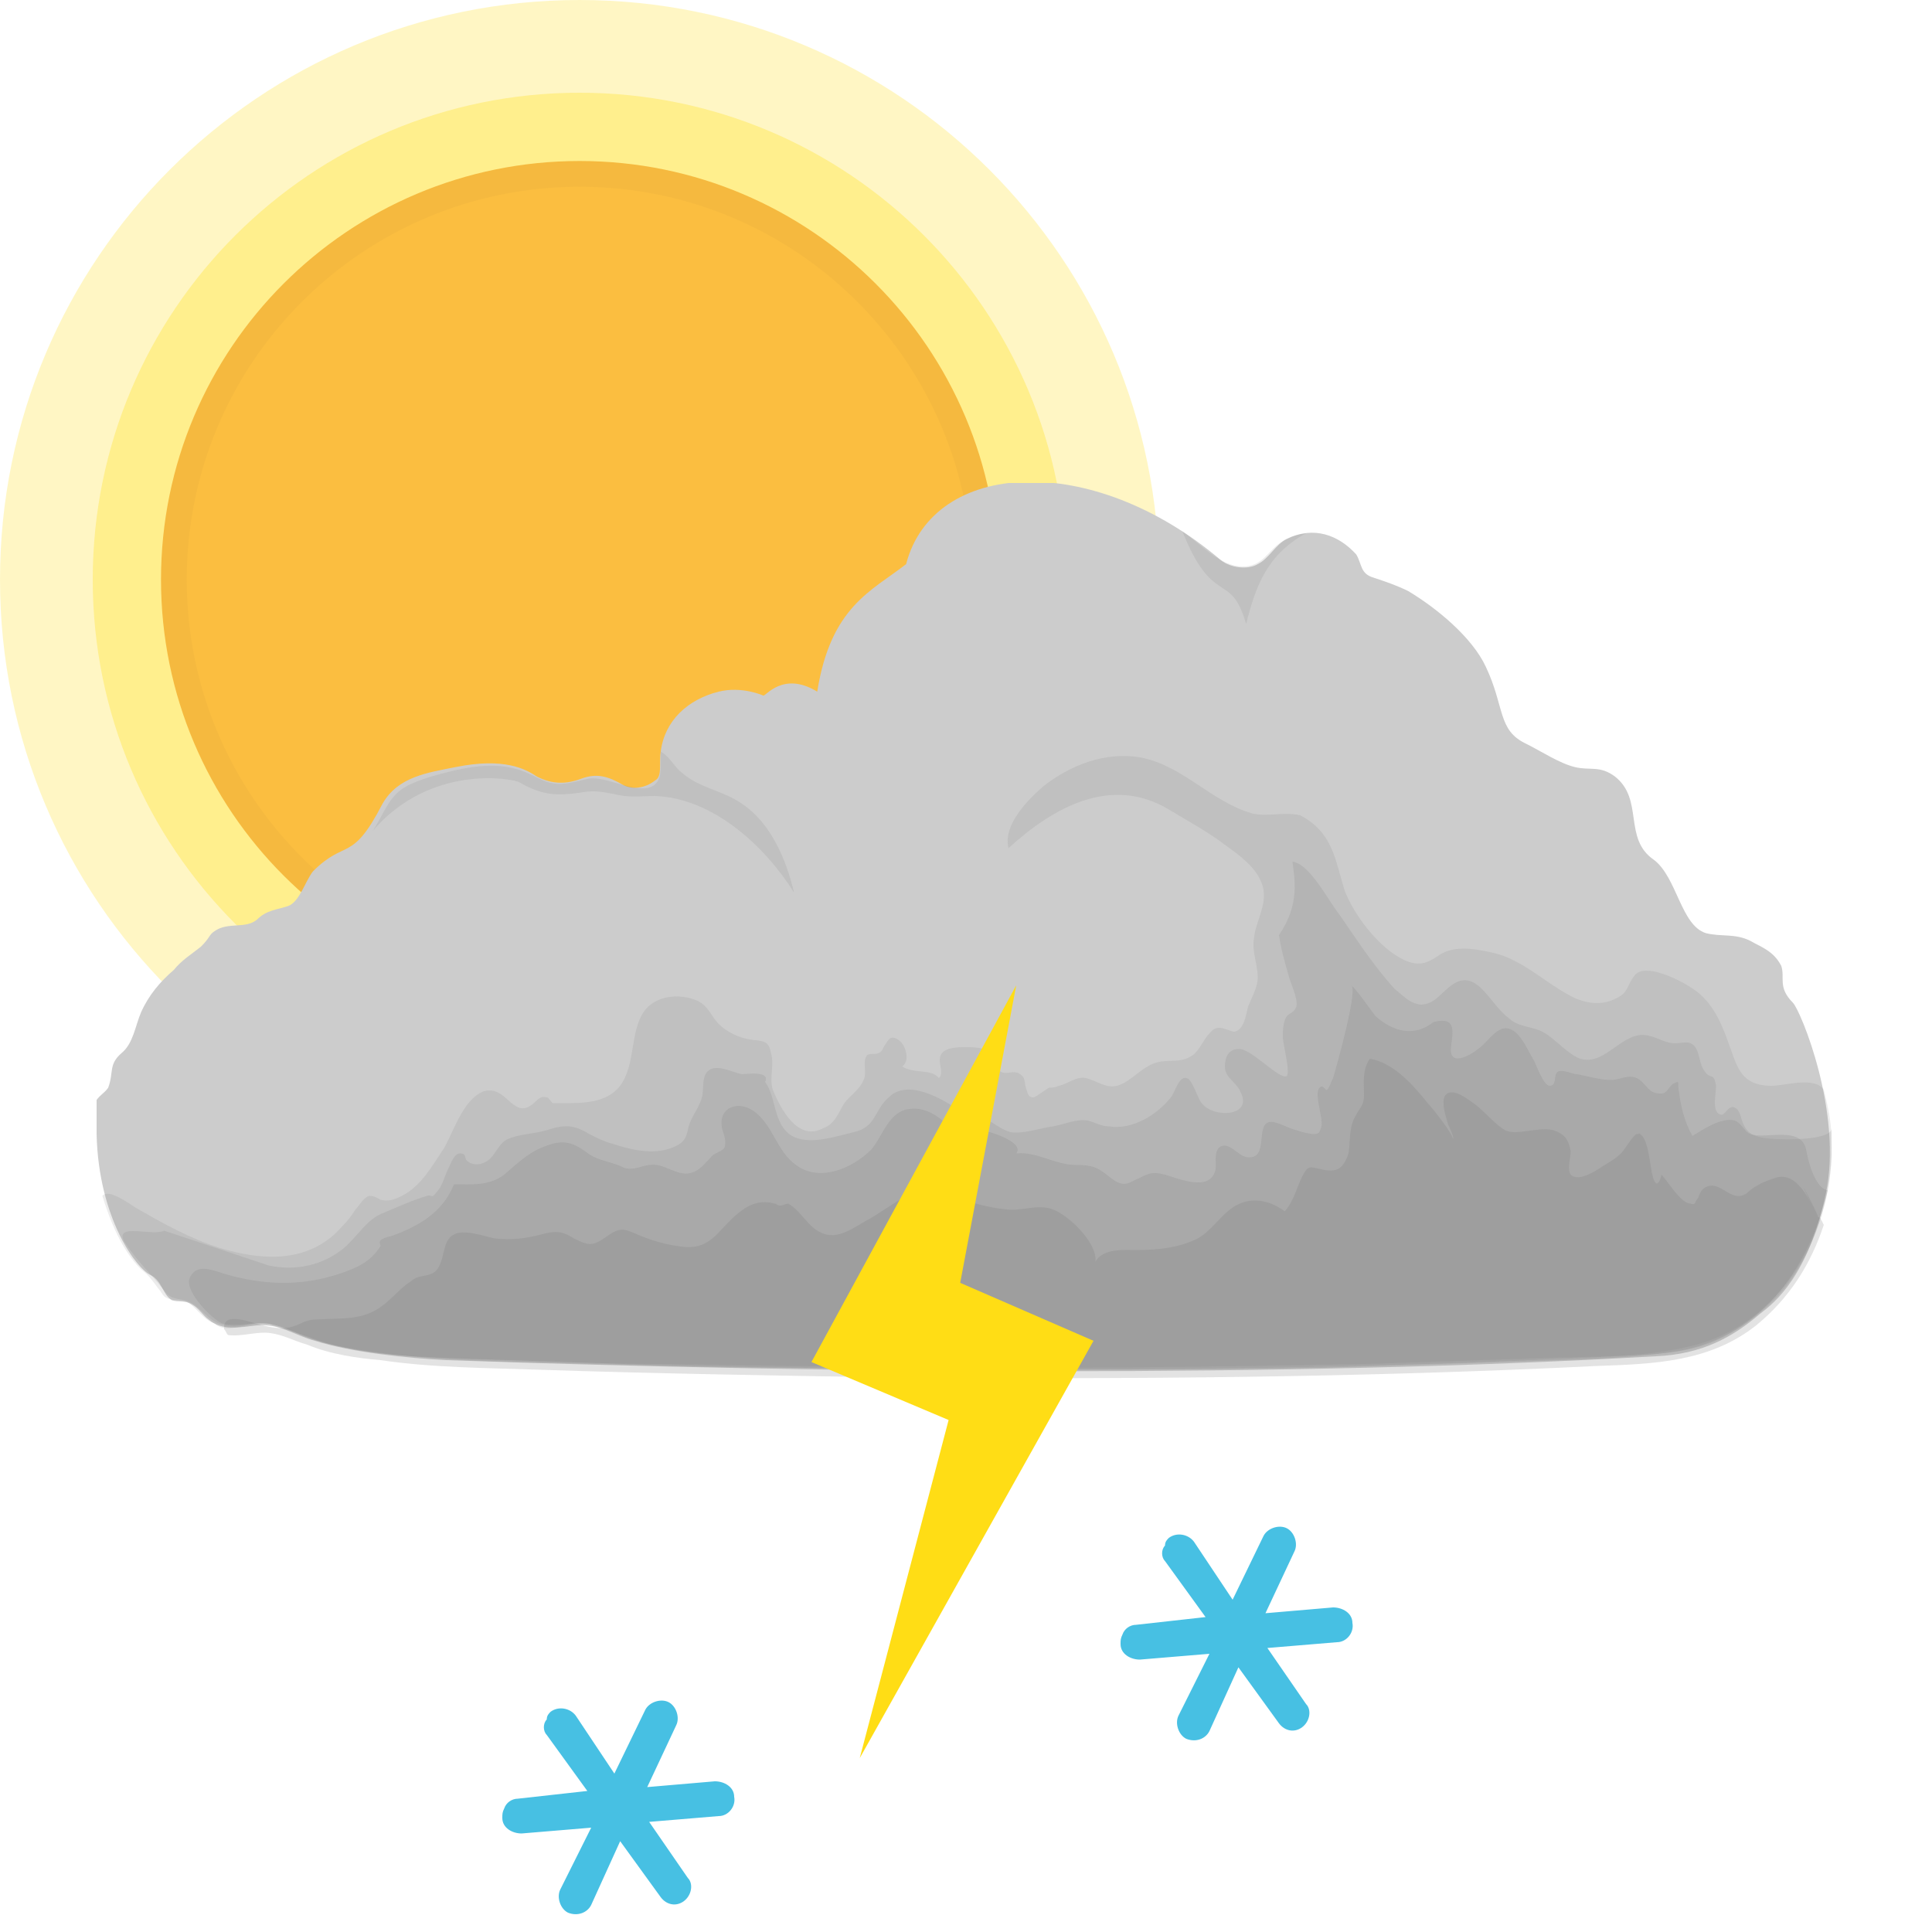
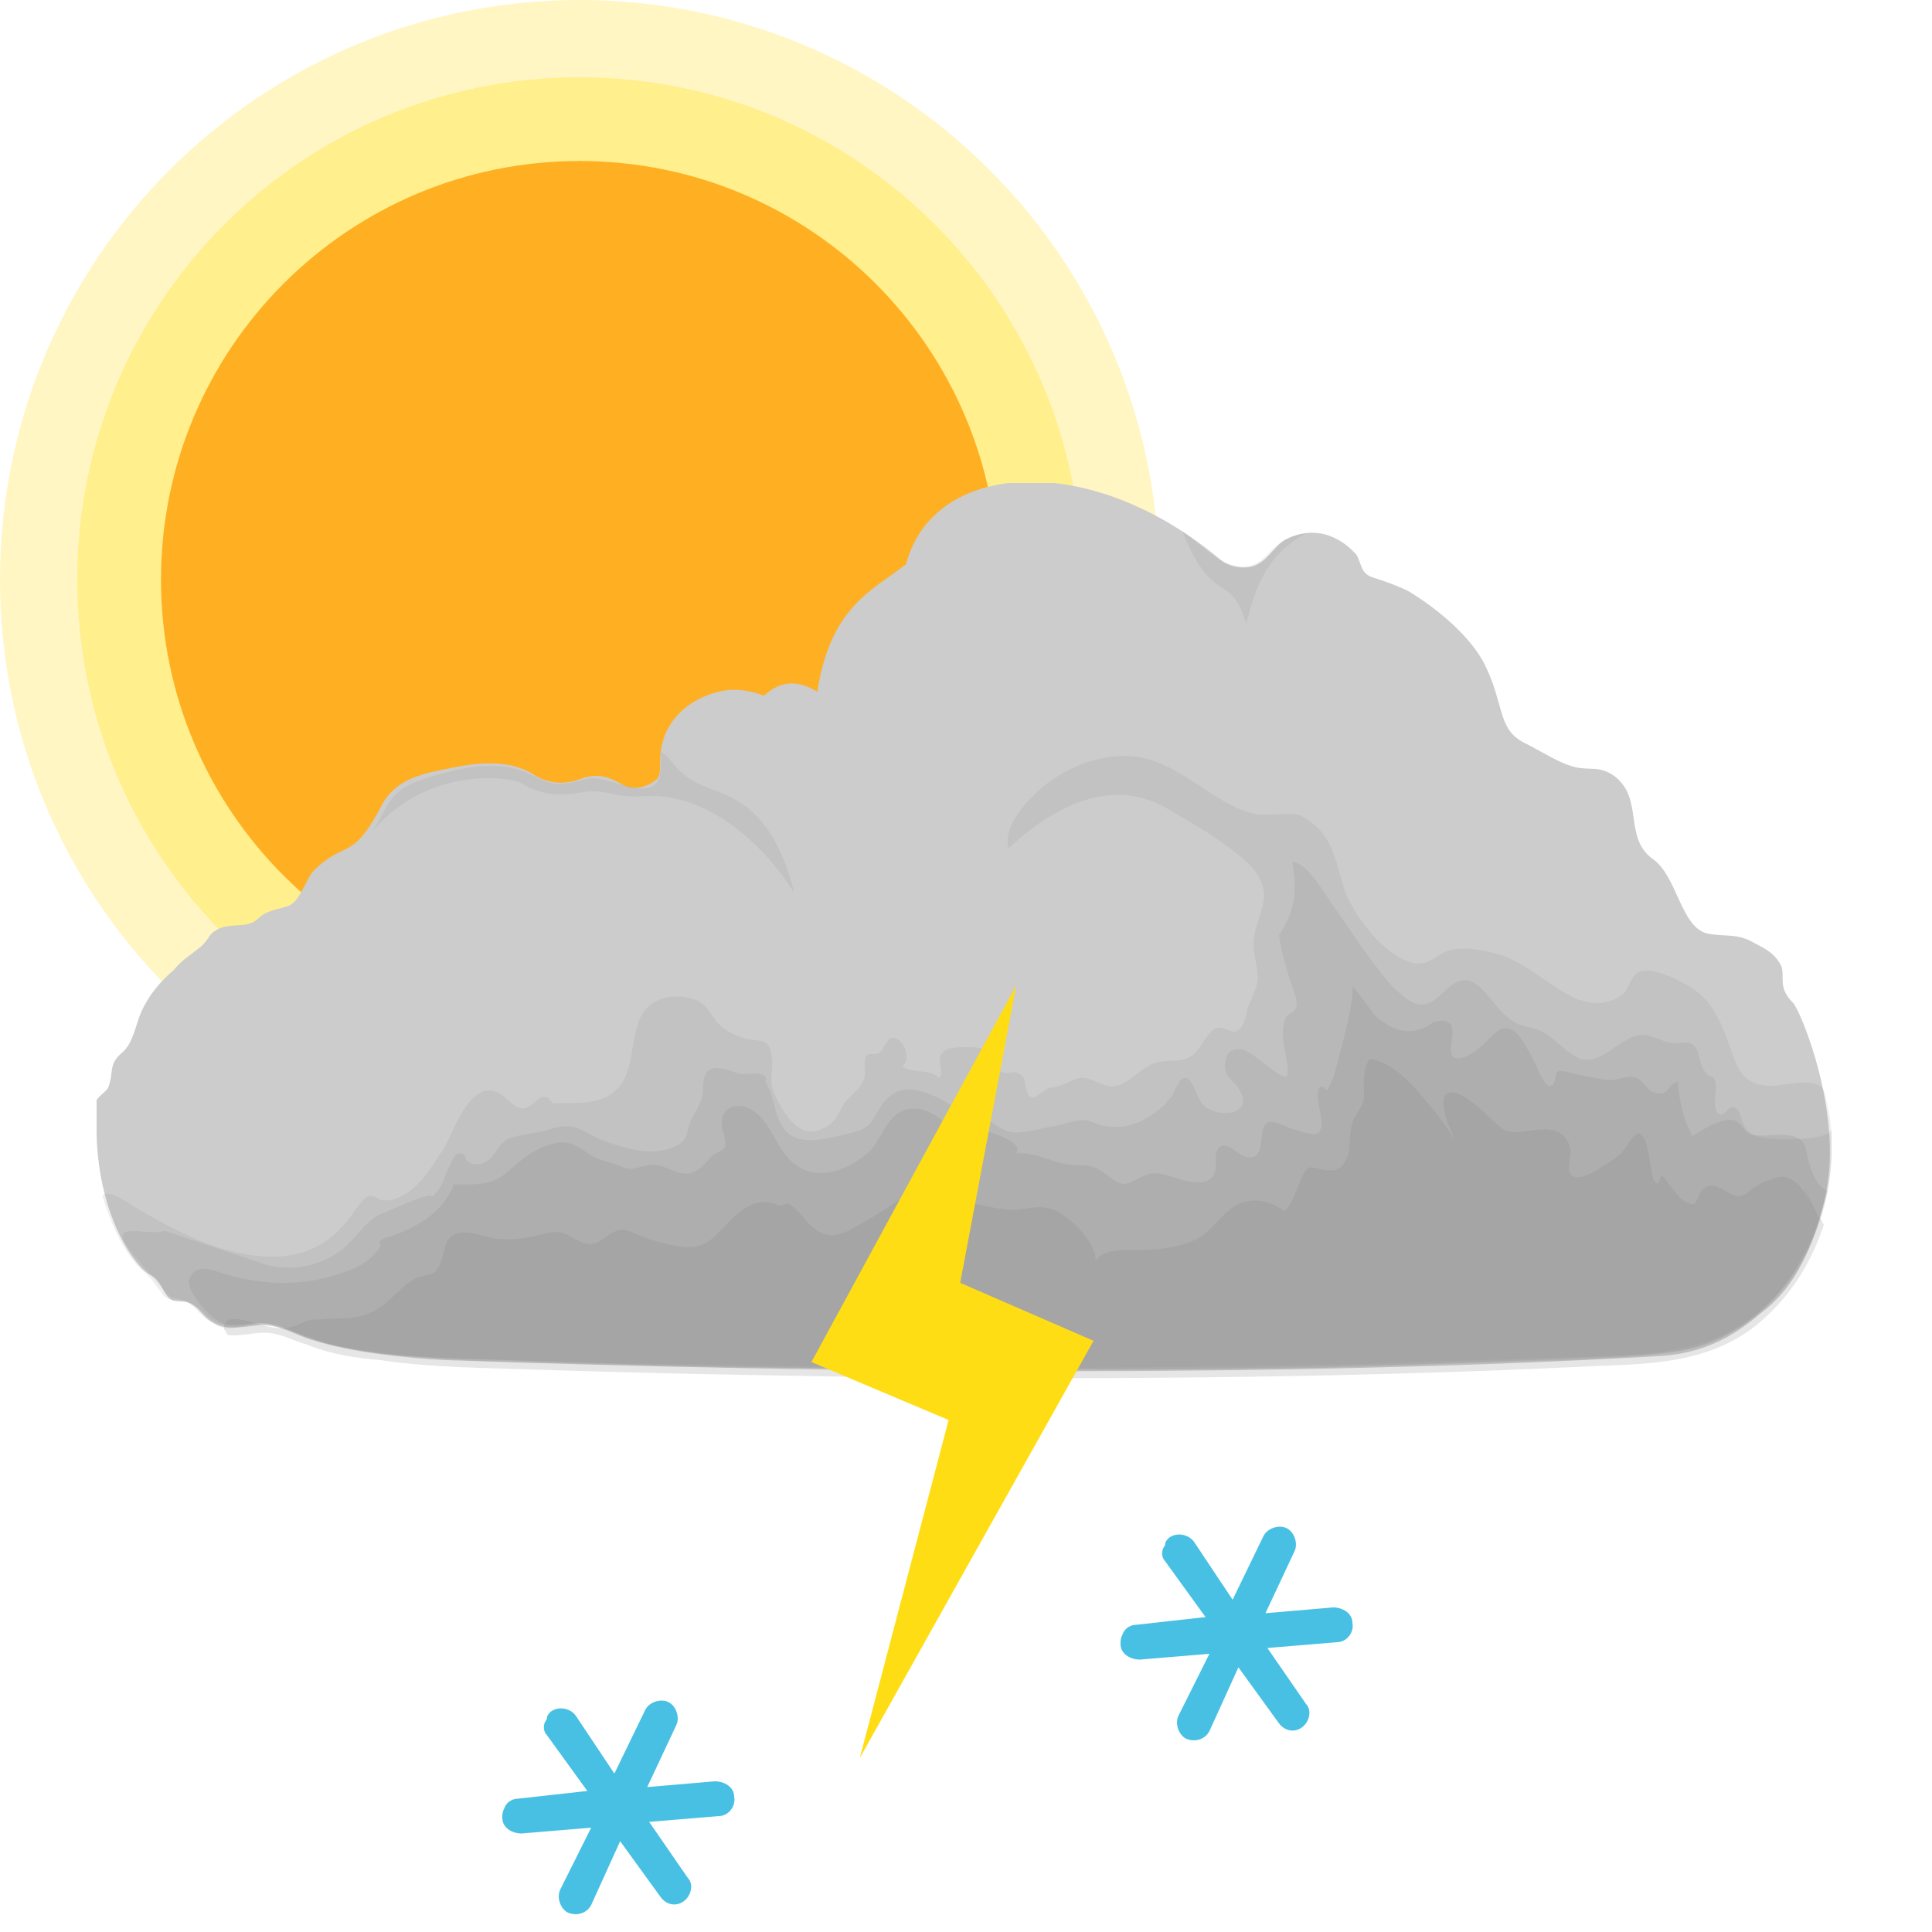
<svg xmlns="http://www.w3.org/2000/svg" xmlns:xlink="http://www.w3.org/1999/xlink" x="0" y="0" viewBox="0 0 100 100">
  <style type="text/css">.sun-primitive {
  color: #ffee8a;
-   fill: #fbbe40;
-   stroke: #f5b93f;
+   fill: #ffaf22;
+   stroke: #ffaf22;
}.cloud2-primitive {
-   color: #727272;
+   color: #828282;
  fill: #cccccc;
}.snowflake-primitive {
  fill: #47c0e3;
}.lightning-primitive {
  fill: #ffdd15;
}</style>
  <symbol id="sun">
    <circle fill="currentColor" opacity="0.5" stroke-width="0" stroke-opacity="0" cx="45" cy="45" r="45" />
-     <circle fill="currentColor" opacity="0.95" stroke-width="0" stroke-opacity="0" cx="45" cy="45" r="37.8" />
+     <circle fill="currentColor" opacity="0.95" stroke-width="0" stroke-opacity="0" cx="45" cy="45" r="39" />
    <circle stroke-width="2" stroke-miterlimit="10" cx="45" cy="45" r="31.5" />
  </symbol>
  <symbol id="cloud">
    <path d="M87.8,26.9c-0.8-0.8-0.4-1.3-0.6-1.9c-0.4-0.8-1.1-1-1.6-1.3c-0.8-0.4-1.5-0.2-2.3-0.4 c-1.3-0.4-1.5-2.9-2.7-3.8c-1.6-1.1-0.5-3.1-2-4.3c-0.8-0.6-1.3-0.3-2.1-0.5c-0.8-0.2-1.7-0.8-2.5-1.2c-1.5-0.7-1.1-1.9-2.1-4 c-0.7-1.5-2.5-3-4-3.9c-0.6-0.3-1.2-0.5-1.8-0.7c-0.7-0.2-0.6-0.7-0.9-1.2c-0.9-1-2.2-1.5-3.6-0.8c-0.6,0.3-0.9,1-1.5,1.3 c-0.5,0.3-1.4,0.2-1.9-0.2c-6.7-5.7-14.9-5.2-16.3,0.2c-1.8,1.4-3.9,2.2-4.6,6.6c-1.8-1.1-2.7,0.3-2.8,0.2c0,0-1.1-0.5-2.3-0.2 c-1.6,0.4-2.8,1.5-3,3.1c-0.1,0.6,0.1,1.3-0.3,1.5c-0.5,0.4-1.2,0.5-1.7,0.2c-0.7-0.4-1.3-0.6-2.1-0.3c-0.8,0.3-1.5,0.3-2.3-0.1 c-0.6-0.4-1.7-1-4.2-0.5c-1.5,0.3-3,0.5-3.8,1.9c-1.6,3.1-1.9,1.8-3.6,3.5c-0.4,0.5-0.7,1.6-1.3,1.8c-0.6,0.2-1.1,0.2-1.6,0.7 c-0.6,0.5-1.5,0.1-2.2,0.6c-0.3,0.2-0.2,0.3-0.7,0.8c-0.5,0.4-1,0.7-1.4,1.2c-0.7,0.6-1.3,1.3-1.7,2.2c-0.3,0.7-0.4,1.6-1,2.1 c-0.7,0.6-0.4,1-0.7,1.8c-0.2,0.3-0.5,0.4-0.7,0.8C0,32.5,0,33.1,0,33.7c0.1,4.4,2.1,7,2.8,7.3c0.6,0.3,0.6,1,1.1,1.3 c0.3,0.1,0.7,0,1,0.2c0.4,0.2,0.6,0.6,0.9,0.8c0.7,0.6,1.6,0.4,2.5,0.3c1.2-0.1,1.9,0.5,3,0.8c1.9,0.6,4.8,0.9,6.8,1 c20.1,0.7,43.4,0.9,62.6-0.2c2.4-0.1,4-1,5.4-2.2c0.8-0.6,2.5-2,3.4-6.2S88.2,27.3,87.8,26.9z" />
    <g fill="currentColor">
      <path opacity="0.14" d="M89.8,34c0-0.9-0.2-1.8-0.4-2.6c-0.5-0.7-2-0.2-2.7-0.2c-1.7,0-1.8-1.1-2.3-2.4 c-0.4-1.1-0.9-2.1-1.9-2.7c-0.6-0.4-2.4-1.3-2.9-0.6c-0.4,0.5-0.3,0.9-1,1.2c-0.8,0.4-1.7,0.2-2.4-0.2c-1.3-0.7-2.5-1.9-4-2.2 c-0.9-0.2-2-0.4-2.8,0.2c-0.6,0.4-1,0.5-1.7,0.2c-1.3-0.6-2.6-2.3-3.1-3.6c-0.5-1.6-0.6-3-2.3-3.9c-0.9-0.2-1.7,0.1-2.5-0.1 c-2.1-0.6-3.6-2.5-5.8-2.9c-1.8-0.3-3.6,0.4-5,1.5c-0.8,0.7-2.1,2-1.8,3.2c2.3-2.1,5.3-3.8,8.3-2c1,0.6,2.1,1.2,3,1.9 c0.7,0.5,1.5,1.1,1.8,1.9c0.4,1-0.3,1.9-0.4,2.9c-0.1,0.7,0.2,1.3,0.2,2c0,0.5-0.3,1-0.5,1.5c-0.1,0.4-0.2,1.2-0.7,1.3 c-0.2,0-0.5-0.2-0.8-0.2c-0.3,0-0.4,0.2-0.6,0.4c-0.3,0.4-0.5,0.9-0.9,1.1c-0.7,0.4-1.4,0-2.2,0.5c-0.7,0.4-1.3,1.2-2.1,1 c-0.4-0.1-0.7-0.3-1.1-0.4c-0.5-0.1-0.9,0.3-1.4,0.4c-0.2,0.1-0.4,0.1-0.5,0.1c-0.2,0.1-0.7,0.5-0.8,0.5c-0.3,0-0.3-0.2-0.4-0.5 c-0.1-0.3,0-0.5-0.3-0.7c-0.4-0.3-0.8,0.2-1.2-0.3c-0.2-0.2-0.1-0.6-0.3-0.8c-0.3-0.3-1-0.3-1.3-0.3c-0.4,0-1.1,0-1.3,0.4 c-0.2,0.4,0.2,0.9-0.1,1.2c-0.4-0.5-1.3-0.2-1.9-0.6c0.4-0.3,0.2-1-0.1-1.3c-0.5-0.4-0.6-0.1-0.8,0.2c-0.1,0.1-0.1,0.3-0.3,0.4 c-0.2,0.1-0.4,0-0.6,0.1c-0.3,0.3,0,0.9-0.2,1.3c-0.2,0.5-0.7,0.8-1,1.2c-0.3,0.5-0.5,1.1-1.1,1.3c-1.3,0.7-2.2-1-2.6-2 c-0.2-0.6,0.1-1.3-0.1-1.9c-0.1-0.7-0.5-0.6-1.1-0.7c-0.6-0.1-1.2-0.4-1.6-0.8c-0.4-0.4-0.5-0.9-1.1-1.2c-0.9-0.4-2.2-0.3-2.8,0.6 c-0.7,1.1-0.4,2.7-1.2,3.8c-0.7,0.9-1.9,0.9-3,0.9c-0.2,0-0.4,0-0.5,0c-0.1-0.1-0.2-0.3-0.3-0.3c-0.4-0.1-0.5,0.2-0.8,0.4 c-1,0.7-1.3-1.1-2.5-0.7c-1,0.4-1.5,2-2,2.9c-0.6,0.9-1.2,2-2.2,2.5c-0.4,0.2-0.7,0.3-1.1,0.2c-0.2-0.1-0.3-0.2-0.6-0.2 c-0.3,0.1-0.5,0.5-0.7,0.7c-0.3,0.5-0.7,0.9-1.1,1.3c-1.7,1.5-3.9,1.3-5.9,0.7c-1.6-0.5-3-1.3-4.4-2.1c-0.3-0.2-1.4-1-1.7-0.6 c0.4,1.3,1,2.8,2,3.8c0.4,0.3,0.6,0.6,0.9,1c0.1,0.1,0.2,0.3,0.3,0.4c0.4,0.3,0.8,0.1,1.2,0.3h0c0.5,0.3,0.8,0.9,1.4,1.1 c0.5,0.5,1.5,0.1,2.1,0h0c0.2,0,0.3,0,0.5,0h0c0.1,0,0.3,0,0.4,0.1l0,0c0,0,0,0,0,0c1.2,0.3,2.3,0.9,3.5,1.1 c2.8,0.6,5.6,0.6,8.4,0.7c2.9,0.1,5.7,0.2,8.6,0.2c6.2,0.1,12.3,0.2,18.5,0.2c5.8,0,11.6-0.1,17.5-0.2c3-0.1,6-0.2,9-0.3 c2.5-0.1,5.3,0,7.8-0.6C87.3,43.6,90,38.6,89.8,34C89.8,33.6,89.8,34.3,89.8,34z" />
      <path opacity="0.16" d="M89.8,33.4c0,0.7-3,0.6-3.5,0.5c-0.6-0.1-0.9-0.3-1.1-0.8c-0.1-0.2-0.1-0.7-0.5-0.8 c-0.3,0-0.4,0.4-0.6,0.4c-0.6-0.1-0.2-1.3-0.3-1.6c-0.1-0.6-0.3-0.2-0.6-0.7C82.9,30,83,29.2,82.5,29c-0.2-0.1-0.5,0-0.8,0 c-0.5,0-0.9-0.3-1.4-0.4c-1.3-0.3-2.2,1.6-3.5,1.2c-0.6-0.2-1.3-1-1.8-1.3c-0.6-0.4-1.4-0.3-1.9-0.8c-1-0.7-1.7-2.8-3.1-1.6 c-0.5,0.4-0.8,0.9-1.5,0.9c-0.6-0.1-0.9-0.5-1.3-0.8c-1.1-1.2-2-2.6-2.9-3.9c-0.5-0.6-1.5-2.6-2.4-2.7c0.1,0.9,0.4,2.2-0.7,3.8 c0.1,0.7,0.3,1.4,0.5,2.1c0.1,0.4,0.5,1.2,0.4,1.6c-0.1,0.3-0.3,0.3-0.5,0.5c-0.2,0.3-0.2,0.8-0.2,1.1c0,0.3,0.4,1.8,0.2,2 c-0.4,0.2-1.9-1.5-2.5-1.4c-0.5,0-0.7,0.4-0.7,0.9c0,0.6,0.6,0.8,0.8,1.3c0.7,1.3-1.4,1.4-2,0.6c-0.2-0.2-0.5-1.3-0.8-1.3 c-0.4-0.1-0.6,0.8-0.8,1c-0.7,0.9-2,1.7-3.2,1.5c-0.4,0-0.7-0.2-1.1-0.3c-0.6-0.1-1.2,0.2-1.8,0.3c-0.7,0.1-1.5,0.4-2.2,0.3 c-0.7-0.2-1.3-0.9-2-0.9c-0.1,0.2-0.2,0.3-0.3,0.3c-0.2-0.1-0.3-0.3-0.3-0.5c-0.9-0.6-2.7-1.7-3.7-0.7c-0.8,0.7-0.6,1.5-1.8,1.8 c-0.9,0.2-2.3,0.7-3.2,0.2c-1-0.6-0.8-2-1.4-2.8c0.3-0.6-1-0.4-1.2-0.4c-0.5-0.1-1-0.4-1.5-0.3c-0.7,0.2-0.4,1.1-0.6,1.6 c-0.2,0.6-0.6,1-0.7,1.6c-0.1,0.5-0.3,0.7-0.8,0.9c-1,0.4-2.2,0.1-3.1-0.2c-0.4-0.1-0.8-0.3-1.2-0.5c-0.8-0.5-1.3-0.5-2.2-0.2 c-0.7,0.2-1.5,0.2-2.1,0.5c-0.5,0.3-0.6,1-1.2,1.2c-0.2,0.1-0.6,0.1-0.8-0.1c-0.2-0.1,0-0.4-0.4-0.4c-0.3,0-0.5,0.6-0.6,0.8 c-0.2,0.4-0.3,0.9-0.6,1.2c-0.3,0.4-0.2,0.1-0.5,0.2c-0.7,0.2-1.6,0.6-2.3,0.9c-0.8,0.3-1.3,1.2-2,1.8c-1.1,0.9-2.5,1.2-3.9,0.9 c-1.8-0.6-3.6-1.2-5.4-1.8C2.9,39,1,38.3,1.4,39.2c0.6,1,1.4,1.7,2.1,2.6c0.4,0.6,0.9,0.3,1.5,0.7c0.6,0.4,0.9,1,1.7,1.1 c0.6,0.1,1.3-0.1,1.9-0.1c0.8,0,1.5,0.4,2.2,0.7c1.4,0.5,3,0.7,4.5,0.9c3.4,0.4,6.9,0.4,10.3,0.5c3.5,0.1,7.1,0.2,10.6,0.2 c14.2,0.2,28.4,0.1,42.5-0.6c1.7-0.1,3.5-0.1,5.1-0.8c1.1-0.5,2.1-1.2,3-2.1c1.9-1.9,2.9-4.9,3-7.5C89.8,34.3,89.8,33.9,89.8,33.4z  M83.2,31.3C83.2,31.3,83.2,31.3,83.2,31.3L83.2,31.3C83.2,31.3,83.2,31.3,83.2,31.3z" />
      <path opacity="0.18" d="M88.5,34.6c-0.2-1.4-2.1-0.6-2.9-0.9c-0.3-0.1-0.4-0.5-0.8-0.7c-0.7-0.2-1.7,0.5-2.2,0.8 c-0.4-0.7-0.6-1.5-0.7-2.3c-0.1-0.5,0.1-0.6-0.3-0.4c-0.2,0.1-0.3,0.5-0.6,0.5c-0.2,0-0.3,0-0.5-0.1c-0.3-0.2-0.5-0.6-0.8-0.7 c-0.4-0.2-0.9,0.1-1.3,0.1c-0.6,0-1.2-0.2-1.8-0.3c-0.2,0-0.8-0.3-1-0.1c-0.2,0.2,0,0.7-0.4,0.7c-0.3,0-0.7-1.1-0.8-1.3 c-0.3-0.5-0.6-1.2-1-1.5c-0.8-0.6-1.3,0.5-1.9,0.9c-0.5,0.4-1.5,0.9-1.4-0.1c0.1-0.8,0.3-1.6-0.9-1.3c-1,0.8-2.1,0.5-3-0.3 c-0.1-0.1-1.2-1.7-1.3-1.6c0.5-0.1-0.8,4.5-0.9,4.8c-0.1,0.2-0.2,0.5-0.3,0.6c-0.1,0.1-0.2-0.3-0.4-0.1c-0.3,0.3,0.2,1.6,0.1,2 c-0.1,0.3-0.1,0.4-0.4,0.4c-0.2,0-0.6-0.1-0.9-0.2c-0.4-0.1-0.7-0.3-1.1-0.4c-1.2-0.3-0.2,1.9-1.4,1.8c-0.5,0-1-0.9-1.5-0.5 c-0.3,0.3-0.1,0.9-0.2,1.2c-0.3,1.1-1.9,0.4-2.6,0.2c-0.8-0.2-0.9,0-1.6,0.3c-0.5,0.3-0.8,0.2-1.3-0.2c-0.6-0.5-0.9-0.6-1.7-0.6 c-1.1,0-2-0.7-3.1-0.6c0.5-0.6-1.7-1.3-2.1-1.2c-0.8,0.1-0.9,0.3-1.5-0.3c-0.5-0.5-1.2-0.9-1.9-0.8c-1.1,0.1-1.4,1.4-2,2.1 c-1,1-2.7,1.7-3.9,0.8c-1-0.7-1.2-2.1-2.2-2.8c-0.9-0.6-1.9-0.1-1.6,1c0.1,0.3,0.2,0.6,0.1,0.9c-0.1,0.2-0.6,0.3-0.7,0.5 c-0.3,0.3-0.6,0.7-1,0.8c-0.6,0.2-1.2-0.3-1.8-0.4c-0.7-0.1-1.2,0.4-1.8,0.1c-0.6-0.3-1.3-0.3-1.9-0.8c-0.7-0.5-1.2-0.6-2-0.3 c-0.9,0.3-1.5,0.9-2.2,1.5c-0.8,0.6-1.7,0.5-2.6,0.5c-0.6,1.5-1.9,2.2-3.3,2.7c-0.1,0-0.4,0.1-0.5,0.2c-0.1,0.1,0,0.2,0,0.3 c-0.4,0.6-0.8,0.9-1.5,1.2c-2.2,0.9-4.4,0.9-6.7,0.2c-0.6-0.2-1.4-0.5-1.7,0.3c-0.2,0.7,1.2,2.1,1.7,2.3c0.8,0.2,1.5-0.1,2.3,0 c0.8,0.1,1.5,0.5,2.2,0.7c2.2,0.9,5.1,1,7.5,1.1c2.9,0.1,5.9,0.2,8.8,0.3c6,0.2,12,0.2,18,0.3c6,0,12.1,0,18.1-0.1 c3.1-0.1,6.2-0.2,9.2-0.3c2.9-0.1,5.9-0.1,8.8-0.5c4.6-0.6,7.2-4.2,8.2-8.4C89.3,36.6,88.8,36.1,88.5,34.6z" />
      <path opacity="0.14" d="M59.5,7.3c0.5-2,1.1-3.6,3.1-4.7c-0.7,0.1-1.2,0.3-1.7,0.8c-0.4,0.4-0.7,0.8-1.3,0.9 c-1.3,0.2-2.4-1.1-3.4-1.8C57.8,6.5,58.7,4.5,59.5,7.3C60,5.3,58.7,4.5,59.5,7.3z" />
      <path opacity="0.14" d="M21.9,15.5c1.2,0.7,2,0.7,3.3,0.5c0.6-0.1,1,0,1.6,0.1c0.7,0.2,1.4,0.1,2.1,0.1 c3,0.1,5.7,2.6,7.2,5c-0.4-1.7-1.2-3.6-2.7-4.6c-1-0.7-2.2-0.8-3.1-1.6c-0.4-0.3-0.6-0.8-1.1-1.1c0,0.1,0,0.1,0,0.2 c0,0.2,0,0.4,0,0.6c0,2.2-2.6,0.4-3.7,0.6c-1,0.2-1.6,0.5-2.6,0c-0.4-0.2-0.8-0.4-1.2-0.5c-1.4-0.4-3,0-4.4,0.4 c-0.6,0.2-1.3,0.4-1.8,0.9c-0.5,0.5-0.8,1.3-1.2,1.9C17.3,14.5,21.6,15.3,21.9,15.5z" />
      <path opacity="0.2" d="M89.1,38c-0.4-0.8-1.1-2.5-2.3-2c-0.3,0.1-0.6,0.2-0.9,0.4c-0.4,0.2-0.4,0.4-0.8,0.5 c-0.6,0.1-1.1-0.7-1.7-0.5c-0.3,0.1-0.4,0.3-0.5,0.6c-0.2,0.2-0.1,0.4-0.4,0.3c-0.5,0-1.2-1.2-1.5-1.5c-0.2,0.8-0.4,0.4-0.5-0.1 c-0.1-0.5-0.2-1.6-0.5-1.9c-0.2-0.2-0.1-0.1-0.3-0.1c-0.2,0.1-0.6,0.8-0.8,1c-0.3,0.3-0.7,0.5-1,0.7c-0.3,0.2-1.2,0.8-1.6,0.4 c-0.2-0.3,0-0.9,0-1.2c-0.1-0.6-0.3-0.9-0.9-1.1c-0.8-0.2-1.9,0.3-2.5,0c-0.5-0.3-1-0.9-1.5-1.3c-0.3-0.2-1.2-1-1.6-0.5 c-0.2,0.3,0,1,0.1,1.3c0,0.2,0.4,0.8,0.3,1c0.1-0.2-1.1-1.7-1.3-1.9c-0.8-1-1.8-2.1-3-2.3c-0.4,0.6-0.3,1.2-0.3,1.9 c0,0.5-0.2,0.6-0.4,1c-0.4,0.6-0.3,1.4-0.4,2c-0.3,0.9-0.7,1-1.5,0.8c-0.5-0.1-0.6-0.2-0.9,0.4c-0.3,0.6-0.4,1.2-0.9,1.8 c-0.8-0.6-1.8-0.8-2.7-0.2c-0.7,0.5-1.1,1.2-1.8,1.6c-1,0.5-2.1,0.6-3.2,0.6c-0.6,0-1.7-0.1-2.1,0.6c0.1-1-1.4-2.4-2.2-2.7 c-0.8-0.3-1.6,0.1-2.4,0c-1-0.1-2.1-0.4-3-0.8c-1.7-0.7-2.8,0.6-4.3,1.4c-0.7,0.4-1.5,1-2.3,0.6c-0.7-0.3-1-1.1-1.7-1.5 c-0.1,0-0.3,0.1-0.4,0.1c-0.2,0-0.2-0.1-0.3-0.1c-0.7-0.2-1.3,0-1.9,0.5c-1.1,0.9-1.4,2-3.1,1.7c-0.7-0.1-1.4-0.3-2.1-0.6 c-0.7-0.3-0.9-0.4-1.6,0.1c-0.7,0.5-0.9,0.5-1.7,0.1c-0.6-0.4-1-0.4-1.7-0.2c-0.8,0.2-1.5,0.3-2.4,0.2c-0.5-0.1-1.6-0.5-2.1-0.2 c-0.7,0.3-0.4,1.6-1.1,2c-0.4,0.2-0.8,0.1-1.1,0.4c-0.5,0.3-0.9,0.8-1.4,1.2c-1.1,0.9-2.2,0.7-3.6,0.8c-0.5,0-0.8,0.3-1.3,0.4 c-0.5,0.1-1,0-1.4-0.1c-0.5-0.1-2.1-0.8-2,0.2c0.1,0.1,0.1,0.2,0.2,0.3c0.7,0.1,1.5-0.2,2.2-0.1c0.7,0.1,1.2,0.4,1.9,0.6 c1.2,0.5,2.6,0.7,3.8,0.8c2.7,0.4,5.5,0.4,8.3,0.5c6.1,0.2,12.2,0.3,18.4,0.4c12.1,0.1,24.2,0,36.3-0.6c2.9-0.1,5.8-0.2,8.2-2.1 c1.7-1.4,2.8-3.1,3.5-5.2C89.2,38,89.2,38,89.1,38C87.4,34.6,89.2,38,89.1,38z" />
    </g>
  </symbol>
  <symbol id="snowflake">
    <path d="M4.6,10.6l1.5-3.3l2.1,2.9c0.3,0.4,0.8,0.5,1.2,0.2c0.4-0.3,0.5-0.9,0.2-1.2L7.6,6.3L11.2,6c0.5,0,0.9-0.5,0.8-1 c0-0.5-0.5-0.8-1-0.8L7.5,4.5L9,1.3c0.2-0.4,0-1-0.4-1.2s-1,0-1.2,0.4L5.8,3.8L3.8,0.8C3.5,0.4,2.9,0.3,2.5,0.6 C2.4,0.7,2.3,0.8,2.3,1C2.1,1.2,2.1,1.6,2.3,1.8l2.1,2.9L0.8,5.1c-0.3,0-0.6,0.2-0.7,0.5C0,5.8,0,5.9,0,6.1c0,0.5,0.5,0.8,1,0.8 l3.6-0.3L3,9.8c-0.2,0.4,0,1,0.4,1.2C3.9,11.2,4.4,11,4.6,10.6z" />
  </symbol>
  <symbol id="lightning">
    <polygon points="14.6,18.4 7.7,15.4 10.6,0 0,19.5 7.1,22.5 2.5,40 " />
  </symbol>
  <use class="sun-primitive" xlink:href="#sun" x="0" y="0" width="100" height="100" transform="translate(0,0) scale(0.6666667, 0.6666667)" />
  <use class="cloud2-primitive" xlink:href="#cloud" x="0" y="0" width="100" height="100" transform="translate(5,25) scale(1, 1)" />
  <use class="snowflake-primitive" xlink:href="#snowflake" x="0" y="0" width="100" height="100" transform="translate(26,88) scale(1, 1)" />
  <use class="lightning-primitive" xlink:href="#lightning" x="0" y="0" width="100" height="100" transform="translate(42,51) scale(1, 1)" />
  <use class="snowflake-primitive" xlink:href="#snowflake" x="0" y="0" width="100" height="100" transform="translate(58,79) scale(1, 1)" />
</svg>
